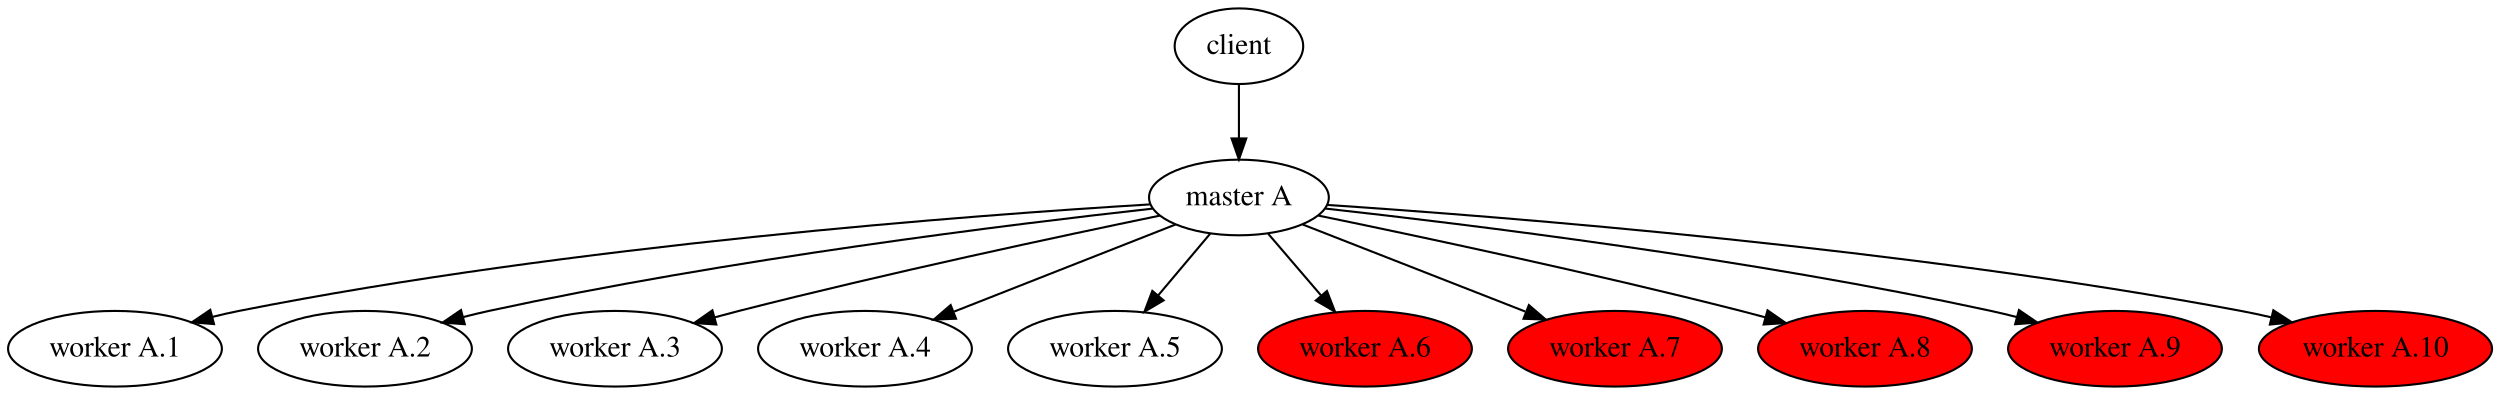
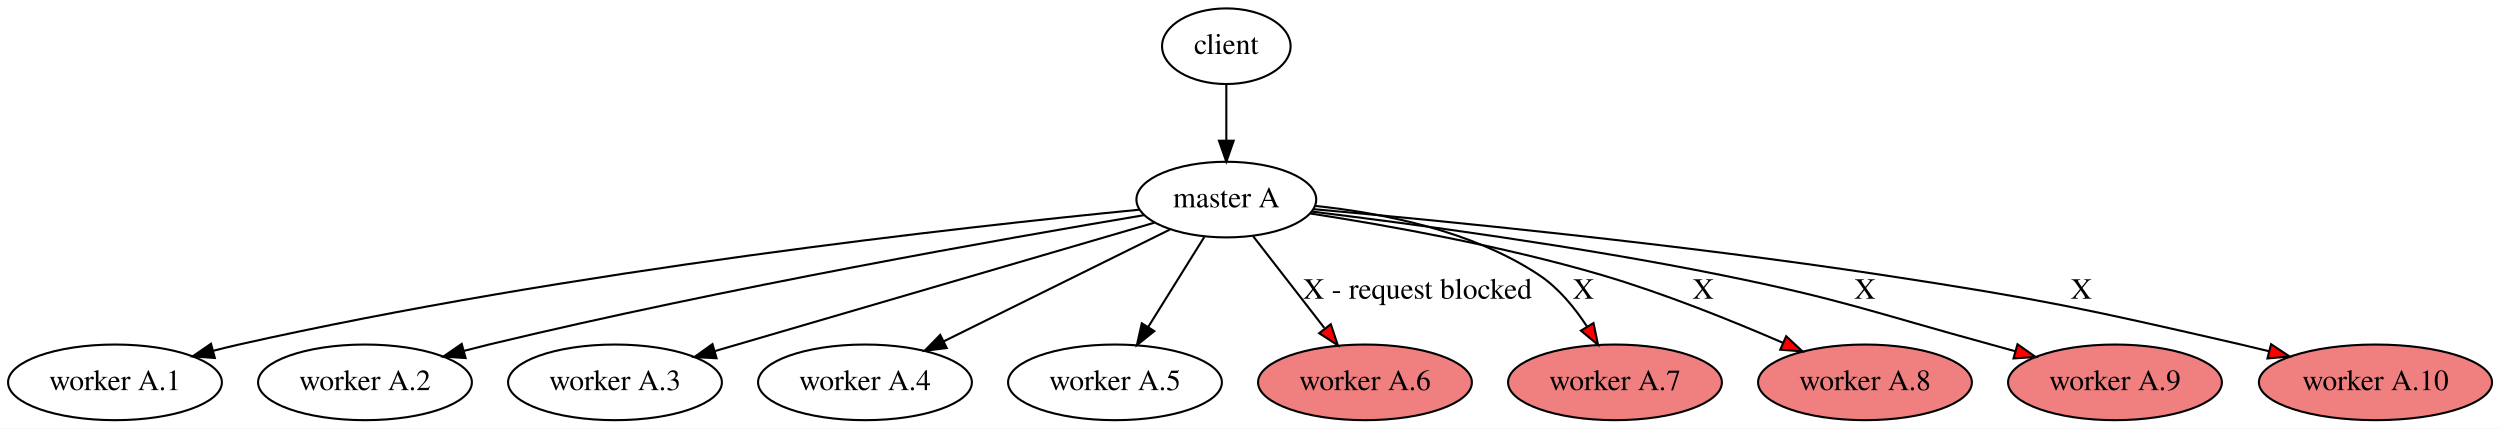
- <svg xmlns="http://www.w3.org/2000/svg" width="1190pt" height="188pt" viewBox="0.00 0.00 1189.94 188.00">
-   <g id="graph0" class="graph" transform="scale(1 1) rotate(0) translate(4 184)">
-     <polygon fill="white" stroke="transparent" points="-4,4 -4,-184 1185.94,-184 1185.94,4 -4,4" />
+ <svg xmlns="http://www.w3.org/2000/svg" width="1190pt" height="204pt" viewBox="0.00 0.00 1189.94 204.00">
+   <g id="graph0" class="graph" transform="scale(1 1) rotate(0) translate(4 200)">
+     <polygon fill="white" stroke="transparent" points="-4,4 -4,-200 1185.94,-200 1185.94,4 -4,4" />
    <g id="node1" class="node">
-       <ellipse fill="none" stroke="black" cx="585.7" cy="-162" rx="30.59" ry="18" />
-       <text text-anchor="middle" x="585.7" y="-158.3" font-family="Times,serif" font-size="14.00">client</text>
+       <ellipse fill="none" stroke="black" cx="579.7" cy="-178" rx="30.59" ry="18" />
+       <text text-anchor="middle" x="579.7" y="-174.3" font-family="Times,serif" font-size="14.00">client</text>
    </g>
    <g id="node2" class="node">
-       <ellipse fill="none" stroke="black" cx="585.7" cy="-90" rx="42.79" ry="18" />
-       <text text-anchor="middle" x="585.7" y="-86.3" font-family="Times,serif" font-size="14.00">master A</text>
+       <ellipse fill="none" stroke="black" cx="579.7" cy="-105" rx="42.79" ry="18" />
+       <text text-anchor="middle" x="579.7" y="-101.3" font-family="Times,serif" font-size="14.00">master A</text>
    </g>
    <g id="edge1" class="edge">
-       <path fill="none" stroke="black" d="M585.7,-143.7C585.7,-135.98 585.7,-126.71 585.7,-118.11" />
-       <polygon fill="black" stroke="black" points="589.2,-118.1 585.7,-108.1 582.2,-118.1 589.2,-118.1" />
+       <path fill="none" stroke="black" d="M579.7,-159.81C579.7,-151.79 579.7,-142.05 579.7,-133.07" />
+       <polygon fill="black" stroke="black" points="583.2,-133.03 579.7,-123.03 576.2,-133.03 583.2,-133.03" />
    </g>
    <g id="node3" class="node">
      <ellipse fill="none" stroke="black" cx="50.7" cy="-18" rx="50.89" ry="18" />
      <text text-anchor="middle" x="50.7" y="-14.3" font-family="Times,serif" font-size="14.00">worker A.1</text>
    </g>
    <g id="edge2" class="edge">
-       <path fill="none" stroke="black" d="M543.3,-86.7C459.7,-81.63 267.93,-67.37 109.7,-36 105.58,-35.18 101.33,-34.22 97.09,-33.16" />
-       <polygon fill="black" stroke="black" points="97.84,-29.74 87.28,-30.58 96.06,-36.51 97.84,-29.74" />
+       <path fill="none" stroke="black" d="M538.12,-100.17C455.68,-92.11 265.95,-71.14 109.7,-36 105.66,-35.09 101.49,-34.07 97.32,-32.99" />
+       <polygon fill="black" stroke="black" points="98.23,-29.6 87.66,-30.38 96.4,-36.36 98.23,-29.6" />
    </g>
    <g id="node4" class="node">
      <ellipse fill="none" stroke="black" cx="169.7" cy="-18" rx="50.89" ry="18" />
      <text text-anchor="middle" x="169.7" y="-14.3" font-family="Times,serif" font-size="14.00">worker A.2</text>
    </g>
    <g id="edge3" class="edge">
-       <path fill="none" stroke="black" d="M544.69,-84.71C477.96,-77.33 341.97,-60.61 228.7,-36 224.65,-35.12 220.48,-34.12 216.31,-33.05" />
-       <polygon fill="black" stroke="black" points="217.21,-29.67 206.64,-30.46 215.4,-36.43 217.21,-29.67" />
+       <path fill="none" stroke="black" d="M540.5,-97.58C475.37,-86.66 340.95,-62.99 228.7,-36 224.84,-35.07 220.86,-34.06 216.87,-33" />
+       <polygon fill="black" stroke="black" points="217.59,-29.56 207.02,-30.3 215.74,-36.31 217.59,-29.56" />
    </g>
    <g id="node5" class="node">
      <ellipse fill="none" stroke="black" cx="288.7" cy="-18" rx="50.89" ry="18" />
      <text text-anchor="middle" x="288.7" y="-14.3" font-family="Times,serif" font-size="14.00">worker A.3</text>
    </g>
    <g id="edge4" class="edge">
-       <path fill="none" stroke="black" d="M548.01,-81.36C500.95,-71.64 418.04,-53.95 347.7,-36 343.91,-35.03 340,-34 336.08,-32.93" />
-       <polygon fill="black" stroke="black" points="336.94,-29.54 326.37,-30.23 335.07,-36.28 336.94,-29.54" />
+       <path fill="none" stroke="black" d="M545.46,-94C493.62,-78.86 395.04,-50.06 336.26,-32.89" />
+       <polygon fill="black" stroke="black" points="337.06,-29.48 326.48,-30.04 335.09,-36.2 337.06,-29.48" />
    </g>
    <g id="node6" class="node">
      <ellipse fill="none" stroke="black" cx="407.7" cy="-18" rx="50.89" ry="18" />
      <text text-anchor="middle" x="407.7" y="-14.3" font-family="Times,serif" font-size="14.00">worker A.4</text>
    </g>
    <g id="edge5" class="edge">
-       <path fill="none" stroke="black" d="M555.5,-77.13C526.56,-65.74 482.59,-48.45 450.13,-35.69" />
-       <polygon fill="black" stroke="black" points="451.04,-32.29 440.46,-31.88 448.48,-38.8 451.04,-32.29" />
+       <path fill="none" stroke="black" d="M552.82,-90.72C523.93,-76.44 477.77,-53.63 445.29,-37.58" />
+       <polygon fill="black" stroke="black" points="446.61,-34.33 436.1,-33.04 443.51,-40.6 446.61,-34.33" />
    </g>
    <g id="node7" class="node">
      <ellipse fill="none" stroke="black" cx="526.7" cy="-18" rx="50.89" ry="18" />
      <text text-anchor="middle" x="526.7" y="-14.3" font-family="Times,serif" font-size="14.00">worker A.5</text>
    </g>
    <g id="edge6" class="edge">
-       <path fill="none" stroke="black" d="M572.01,-72.76C564.67,-64.06 555.48,-53.15 547.29,-43.43" />
-       <polygon fill="black" stroke="black" points="549.84,-41.02 540.72,-35.63 544.48,-45.54 549.84,-41.02" />
+       <path fill="none" stroke="black" d="M569.22,-87.21C561.6,-74.98 551.15,-58.21 542.51,-44.36" />
+       <polygon fill="black" stroke="black" points="545.41,-42.39 537.14,-35.76 539.47,-46.1 545.41,-42.39" />
    </g>
    <g id="node8" class="node">
-       <ellipse fill="red" stroke="black" cx="645.7" cy="-18" rx="50.89" ry="18" />
+       <ellipse fill="lightcoral" stroke="black" cx="645.7" cy="-18" rx="50.89" ry="18" />
      <text text-anchor="middle" x="645.7" y="-14.3" font-family="Times,serif" font-size="14.00">worker A.6</text>
    </g>
    <g id="edge7" class="edge">
-       <path fill="none" stroke="black" d="M599.61,-72.76C607.08,-64.06 616.43,-53.15 624.75,-43.43" />
-       <polygon fill="black" stroke="black" points="627.59,-45.5 631.44,-35.63 622.27,-40.95 627.59,-45.5" />
+       <path fill="none" stroke="black" d="M592.42,-87.61C602.04,-75.23 615.4,-58.01 626.34,-43.92" />
+       <polygon fill="red" stroke="black" points="629.42,-45.67 632.78,-35.63 623.89,-41.38 629.42,-45.67" />
+       <text text-anchor="middle" x="670.7" y="-57.8" font-family="Times,serif" font-size="14.00">X - request blocked</text>
    </g>
    <g id="node9" class="node">
-       <ellipse fill="red" stroke="black" cx="764.7" cy="-18" rx="50.89" ry="18" />
+       <ellipse fill="lightcoral" stroke="black" cx="764.7" cy="-18" rx="50.89" ry="18" />
      <text text-anchor="middle" x="764.7" y="-14.3" font-family="Times,serif" font-size="14.00">worker A.7</text>
    </g>
    <g id="edge8" class="edge">
-       <path fill="none" stroke="black" d="M616.06,-77.13C645.17,-65.74 689.38,-48.45 722.02,-35.69" />
-       <polygon fill="black" stroke="black" points="723.71,-38.79 731.75,-31.88 721.16,-32.27 723.71,-38.79" />
+       <path fill="none" stroke="black" d="M622.03,-101.97C653.71,-98.67 696.87,-90.25 728.7,-69 737.9,-62.85 745.55,-53.5 751.39,-44.55" />
+       <polygon fill="red" stroke="black" points="754.47,-46.22 756.63,-35.85 748.47,-42.61 754.47,-46.22" />
+       <text text-anchor="middle" x="749.7" y="-57.8" font-family="Times,serif" font-size="14.00">X</text>
    </g>
    <g id="node10" class="node">
-       <ellipse fill="red" stroke="black" cx="883.7" cy="-18" rx="50.89" ry="18" />
+       <ellipse fill="lightcoral" stroke="black" cx="883.7" cy="-18" rx="50.89" ry="18" />
      <text text-anchor="middle" x="883.7" y="-14.3" font-family="Times,serif" font-size="14.00">worker A.8</text>
    </g>
    <g id="edge9" class="edge">
-       <path fill="none" stroke="black" d="M623.54,-81.37C670.8,-71.66 754.06,-53.99 824.7,-36 828.48,-35.04 832.39,-34 836.31,-32.93" />
-       <polygon fill="black" stroke="black" points="837.32,-36.28 846.02,-30.23 835.45,-29.54 837.32,-36.28" />
+       <path fill="none" stroke="black" d="M619.67,-98.38C656.29,-92.72 711.77,-82.84 758.7,-69 788.18,-60.3 820.37,-47.34 844.7,-36.8" />
+       <polygon fill="red" stroke="black" points="846.19,-39.96 853.94,-32.74 843.38,-33.55 846.19,-39.96" />
+       <text text-anchor="middle" x="806.7" y="-57.8" font-family="Times,serif" font-size="14.00">X</text>
    </g>
    <g id="node11" class="node">
-       <ellipse fill="red" stroke="black" cx="1002.7" cy="-18" rx="50.89" ry="18" />
+       <ellipse fill="lightcoral" stroke="black" cx="1002.7" cy="-18" rx="50.89" ry="18" />
      <text text-anchor="middle" x="1002.7" y="-14.3" font-family="Times,serif" font-size="14.00">worker A.9</text>
    </g>
    <g id="edge10" class="edge">
-       <path fill="none" stroke="black" d="M626.82,-84.72C693.73,-77.36 830.11,-60.66 943.7,-36 947.74,-35.12 951.91,-34.12 956.08,-33.05" />
-       <polygon fill="black" stroke="black" points="956.99,-36.43 965.75,-30.46 955.18,-29.67 956.99,-36.43" />
+       <path fill="none" stroke="black" d="M620.43,-99.28C667.65,-93.5 747.7,-82.77 815.7,-69 873.28,-57.34 887.02,-51.47 943.7,-36 947.46,-34.97 951.36,-33.89 955.28,-32.79" />
+       <polygon fill="red" stroke="black" points="956.3,-36.14 964.97,-30.04 954.4,-29.4 956.3,-36.14" />
+       <text text-anchor="middle" x="883.7" y="-57.8" font-family="Times,serif" font-size="14.00">X</text>
    </g>
    <g id="node12" class="node">
-       <ellipse fill="red" stroke="black" cx="1126.7" cy="-18" rx="55.49" ry="18" />
+       <ellipse fill="lightcoral" stroke="black" cx="1126.7" cy="-18" rx="55.49" ry="18" />
      <text text-anchor="middle" x="1126.7" y="-14.3" font-family="Times,serif" font-size="14.00">worker A.10</text>
    </g>
    <g id="edge11" class="edge">
-       <path fill="none" stroke="black" d="M627.8,-86.44C711.31,-80.89 903.61,-65.8 1062.7,-36 1067.39,-35.12 1072.25,-34.08 1077.09,-32.95" />
-       <polygon fill="black" stroke="black" points="1078.08,-36.31 1086.96,-30.54 1076.42,-29.51 1078.08,-36.31" />
+       <path fill="none" stroke="black" d="M621.35,-100.42C681.46,-95 795.94,-83.78 892.7,-69 968.78,-57.38 987.68,-53.22 1062.7,-36 1067.04,-35 1071.53,-33.92 1076.03,-32.8" />
+       <polygon fill="red" stroke="black" points="1077,-36.16 1085.83,-30.3 1075.27,-29.38 1077,-36.16" />
+       <text text-anchor="middle" x="986.7" y="-57.8" font-family="Times,serif" font-size="14.00">X</text>
    </g>
  </g>
</svg>
